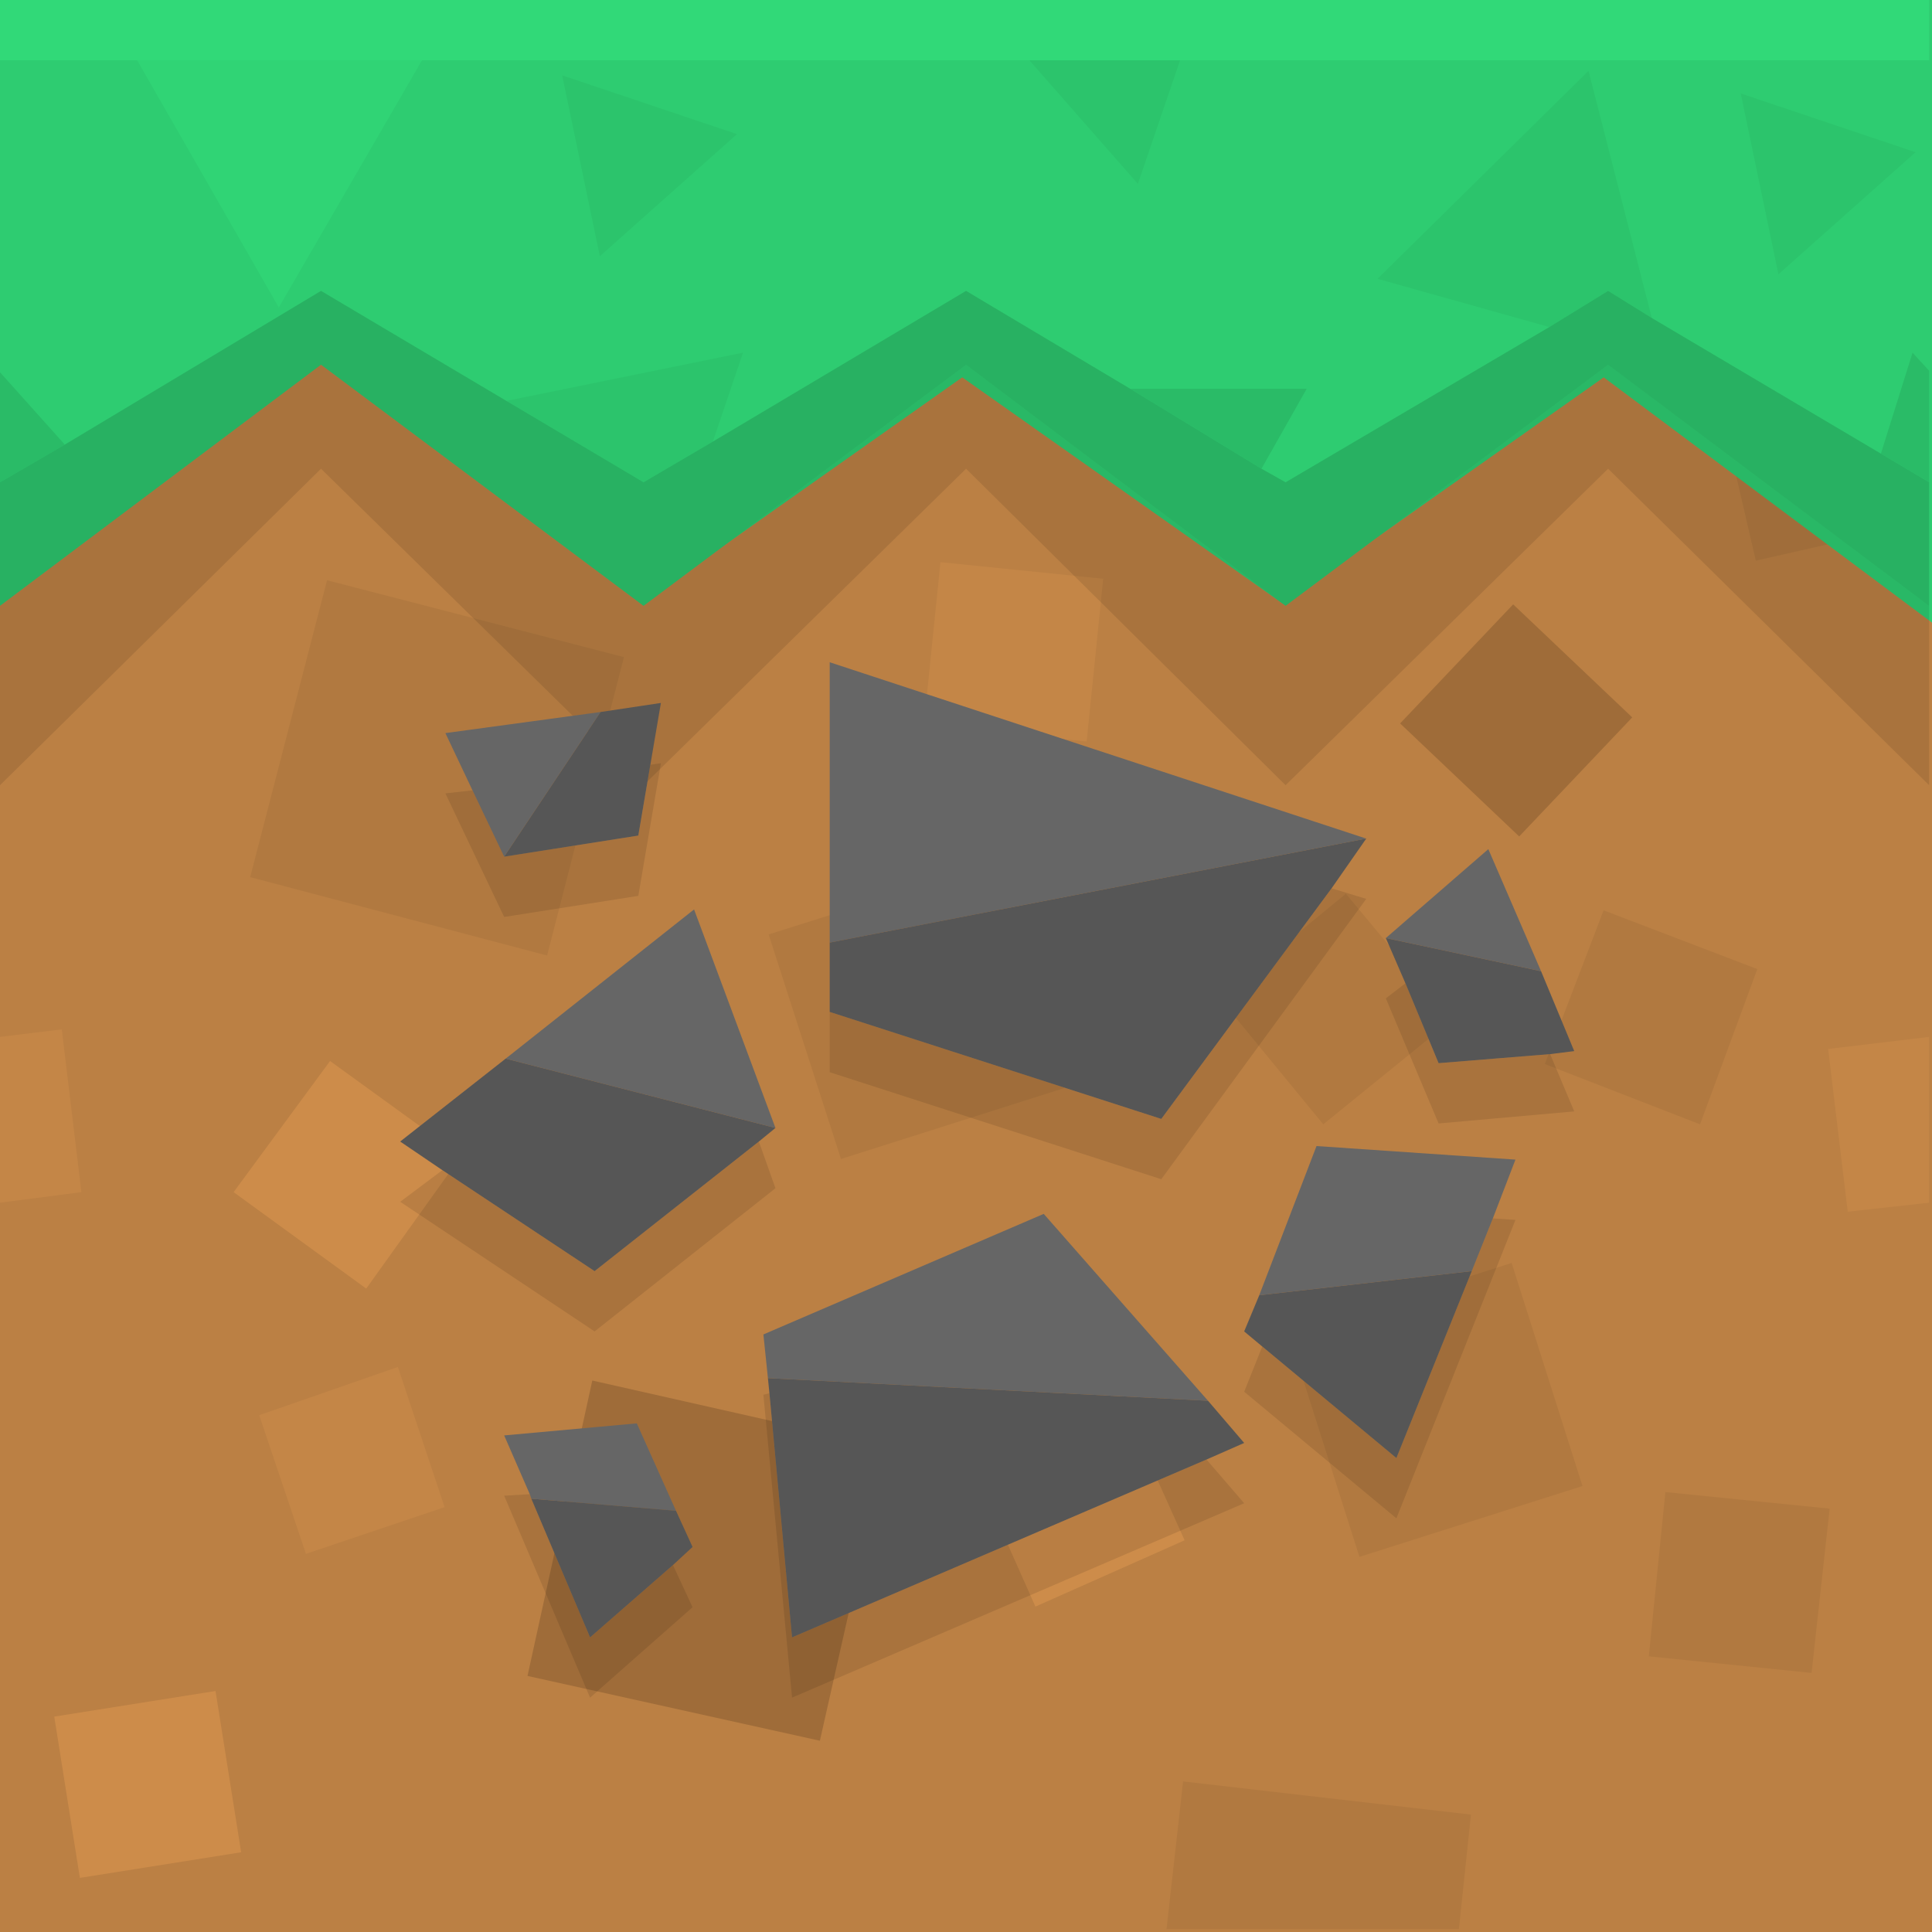
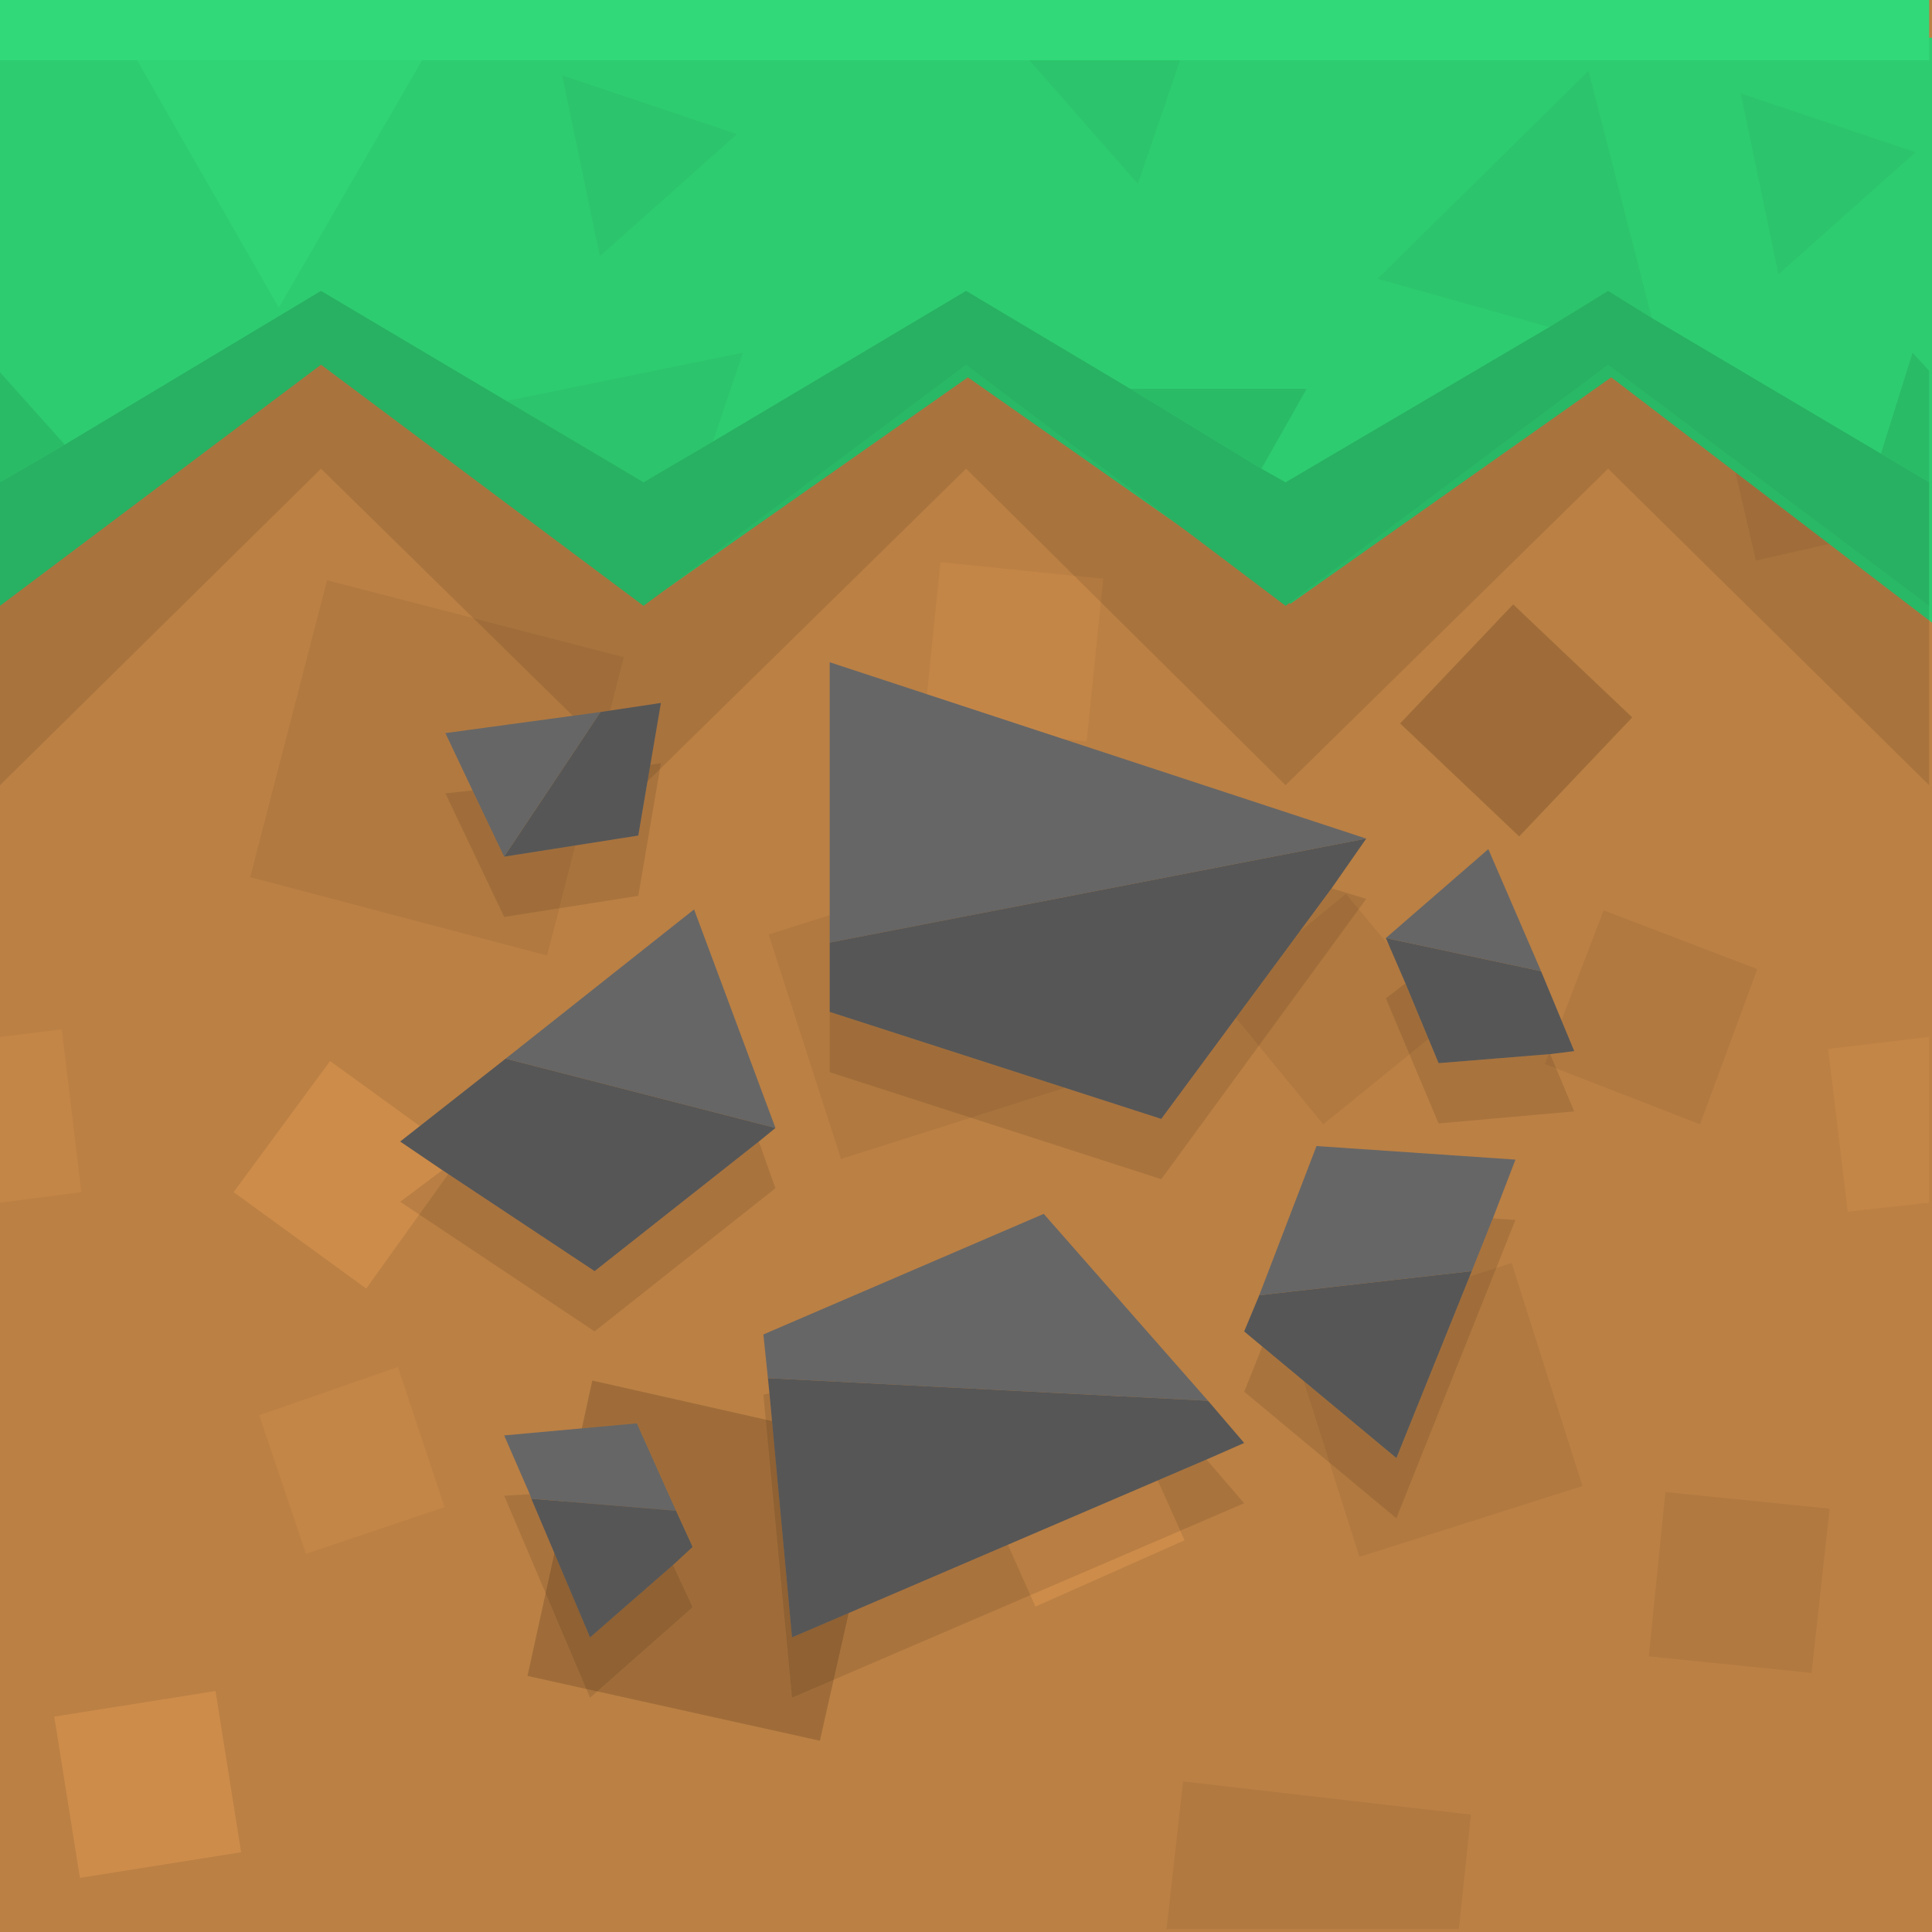
<svg xmlns="http://www.w3.org/2000/svg" width="1024" height="1024">
  <g id="dirt">
    <rect id="dirt-background" fill="#bb8044" width="1024" height="1024" />
    <g id="dirt-particle">
      <path fill="#b17940" d="M713.339 473.695l55.917 67.1-67.899 55.118-55.118-67.1 67.1-55.118M772.451 0L762.066 91.863 609.493 74.289 618.28 0h154.171M0 147.78h.799l28.757 121.419L0 276.389V147.78m618.28 874.699l8.787-78.284 152.573 17.574-6.391 60.71H618.28m404.199-746.09l-91.863 20.769-27.958-120.62 119.822-28.757V276.389M563.961 576.742l-118.224 37.544-38.343-119.023 119.023-37.544 37.544 119.023M173.342 307.542l157.366 40.739-40.739 158.165-157.366-41.538 40.739-157.366M849.935 482.482l81.479 31.154-30.355 82.278-82.277-31.952 31.154-81.479M682.984 706.948l118.224-37.544 37.544 118.224-118.224 37.544-37.544-118.224m199.703 83.875l87.071 8.787-9.586 87.07-86.272-8.787 8.787-87.07" />
      <path fill="#cd8c4a" d="M741.297 186.123l-50.325 70.295-71.094-50.325 51.124-71.094 70.295 51.124M127.81 27.159l35.148 78.284-79.082 35.946-35.947-79.082 79.881-35.148m47.13 535.204l69.497 50.325-50.325 70.295-70.295-51.124 51.124-69.496m-47.13 419.376l-85.473 13.58-13.58-85.473 85.473-13.58 13.58 85.473m385.826-209.289l78.284-35.947 35.946 79.881-79.082 35.148-35.148-79.082" />
      <path fill="#9f6c39" d="M418.577 147.78l-101.449 110.236-110.236-101.449L308.341 46.331l110.236 101.449m15.976 774.847l-154.969-34.349L313.933 731.711l155.768 35.148-35.148 155.768m430.559-542.393l-59.911 63.106-63.106-59.911 59.911-63.106 63.106 59.911" />
      <path fill="#c48647" d="M0 549.582l32.751-3.994 10.384 86.272L0 637.451v-87.869m1022.479 87.869l-43.136 4.793-10.385-86.272 53.52-6.391v87.869M498.458 297.957l86.272 8.787-8.787 86.272-86.272-8.787 8.787-86.272m-262.809 500.855l-73.491 24.763-24.763-73.491 73.491-25.562 24.763 74.289" />
    </g>
  </g>
  <g id="grass">
-     <path id="grass-background" fill="#2ecc71" d="             M 0,0       l 0,320             l 170,-130  l 170,130             l 170,-120  l 170,120             l 170,-120  l 174 130             L 1024,0         " />
+     <path id="grass-background" fill="#2ecc71" d="             M 0,0       l 0,320             l 171,-130  l 171,130             l 171,-120  l 171,120             l 170,-120  l 170 130             l 0,-310         " />
    <g id="grass-particle">
      <path fill="#2cc46c" d="M875.497 168.549l-23.166-14.379-31.154 19.171-91.065-25.562L841.947 37.544l33.55 131.005m-497.66 65.502l-36.745 21.568-72.692-43.136 125.414-25.562-15.976 47.13M922.627 49.526l92.662 31.154-72.692 64.704-19.97-95.857M625.469 31.952L603.103 97.455l-57.514-65.503h79.881M317.927 135.798l-19.97-95.857 92.662 31.154-72.692 64.704" />
      <path fill="#2abb67" d="M668.605 248.43l-69.497-42.337h93.461l-23.964 42.337M34.349 235.649L0 255.62V197.306l34.349 38.343m988.13 19.97l-25.562-15.177 16.775-53.52 8.787 9.586v59.112" />
      <path fill="#30d475" d="M223.667 31.952l-75.887 131.005-75.088-131.005h150.975" />
    </g>
    <path id="grass-top" fill="#31d978" d="M1022.479 31.952H-0V0h1022.479v31.952" />
    <path id="grass-shadow-1" fill="#28b162" d="M0 321.122v-65.502l34.349-19.97 135.798-81.479 98.254 58.313 72.692 43.136 36.745-21.568 134.2-79.881 87.07 51.923 69.497 42.337 12.781 7.189 139.792-82.278 31.154-19.171 23.166 14.379 121.419 71.893 25.562 15.177v65.502l-170.147-127.81L681.386 321.122 512.038 193.312 341.092 321.122 170.147 193.312 0 321.122" />
    <path id="grass-shadow-2" fill-opacity=".1" d="M0 321.122l170.147-127.81 170.946 127.81 170.946-127.81 169.348 127.81 170.946-127.81 170.147 127.81v95.059l-170.147-167.751-170.946 167.751-169.348-167.751-170.946 167.751-170.946-167.751L0 416.181v-95.059" />
  </g>
  <g id="coal">
    <path id="coal-top" fill="#666" d="M250.445 418.911l-14.379-30.355 82.278-11.183-51.124 76.686-16.775-35.148m17.574 142.188l99.851-79.082 43.136 115.828-142.987-36.745m171.745-61.509V351.012l284.377 93.461-284.377 55.118m-32.751 230.856l-2.396-23.165 148.579-63.905 87.07 99.053-233.253-11.982M281.599 794.352l-.799-2.396-13.58-31.154 70.295-6.391 20.769 46.331-76.686-6.391m452.926-297.158l54.319-47.13 27.958 64.704-82.278-17.574m-67.1 189.318l30.355-79.082 105.443 7.189-11.982 31.154-11.183 27.958-112.633 12.781" />
    <path id="coal-shadow" fill-opacity=".1" d="M344.705 405.331l5.592-.799-11.982 70.295-71.094 11.183-31.154-65.503 14.379-1.598 16.775 35.148 71.094-11.183 6.391-37.544m57.514 199.703l8.787 24.763-95.857 75.887-103.047-68.698 22.367-16.775 80.68 53.52 87.07-68.698M705.768 470.833l18.373 5.592-108.638 148.579-175.738-56.716v-31.952l175.738 56.716 90.266-122.218m-66.301 302.75l19.97 23.166-239.643 103.047-15.178-160.561 3.195-.799 11.982 129.408 219.673-94.26m-357.867 20.769l31.154 73.491 43.935-38.343 10.385 22.367-54.319 47.929-45.532-107.041 13.58-.799.799 2.396m539.996-235.649l12.781 30.355-71.893 6.39-27.959-66.301 10.385-7.988 17.574 42.337 59.112-4.793m-30.355 87.07l11.982.799-63.106 158.165-80.68-67.1 9.586-23.964 71.094 59.112 39.941-99.053 11.183-27.958" />
    <path id="coal-bottom" fill="#565656" d="M318.344 377.372l31.952-4.793-5.592 32.751-6.391 37.544-71.094 11.183 51.124-76.686m-83.875 242.839l-22.367-15.178 55.917-43.935 142.987 36.745-8.787 7.189-87.07 68.698-80.68-53.52m489.671-175.739l-18.373 26.361-90.266 122.218-175.738-56.716v-36.745l284.377-55.118M407.811 738.435l-.799-7.988 233.253 11.982 19.171 22.367-19.97 8.787-219.673 94.26-11.982-129.408m-51.124 91.064l-43.935 38.343-31.154-73.491 76.686 6.391 8.787 19.171-10.385 9.586m460.115-314.732l17.574 42.337-12.781 1.598-59.112 4.793-17.574-42.337-10.385-23.964 82.278 17.574M669.022 713.672l-9.586-7.988 7.988-19.172 112.633-12.781-39.941 99.053-71.094-59.112" />
  </g>
</svg>
